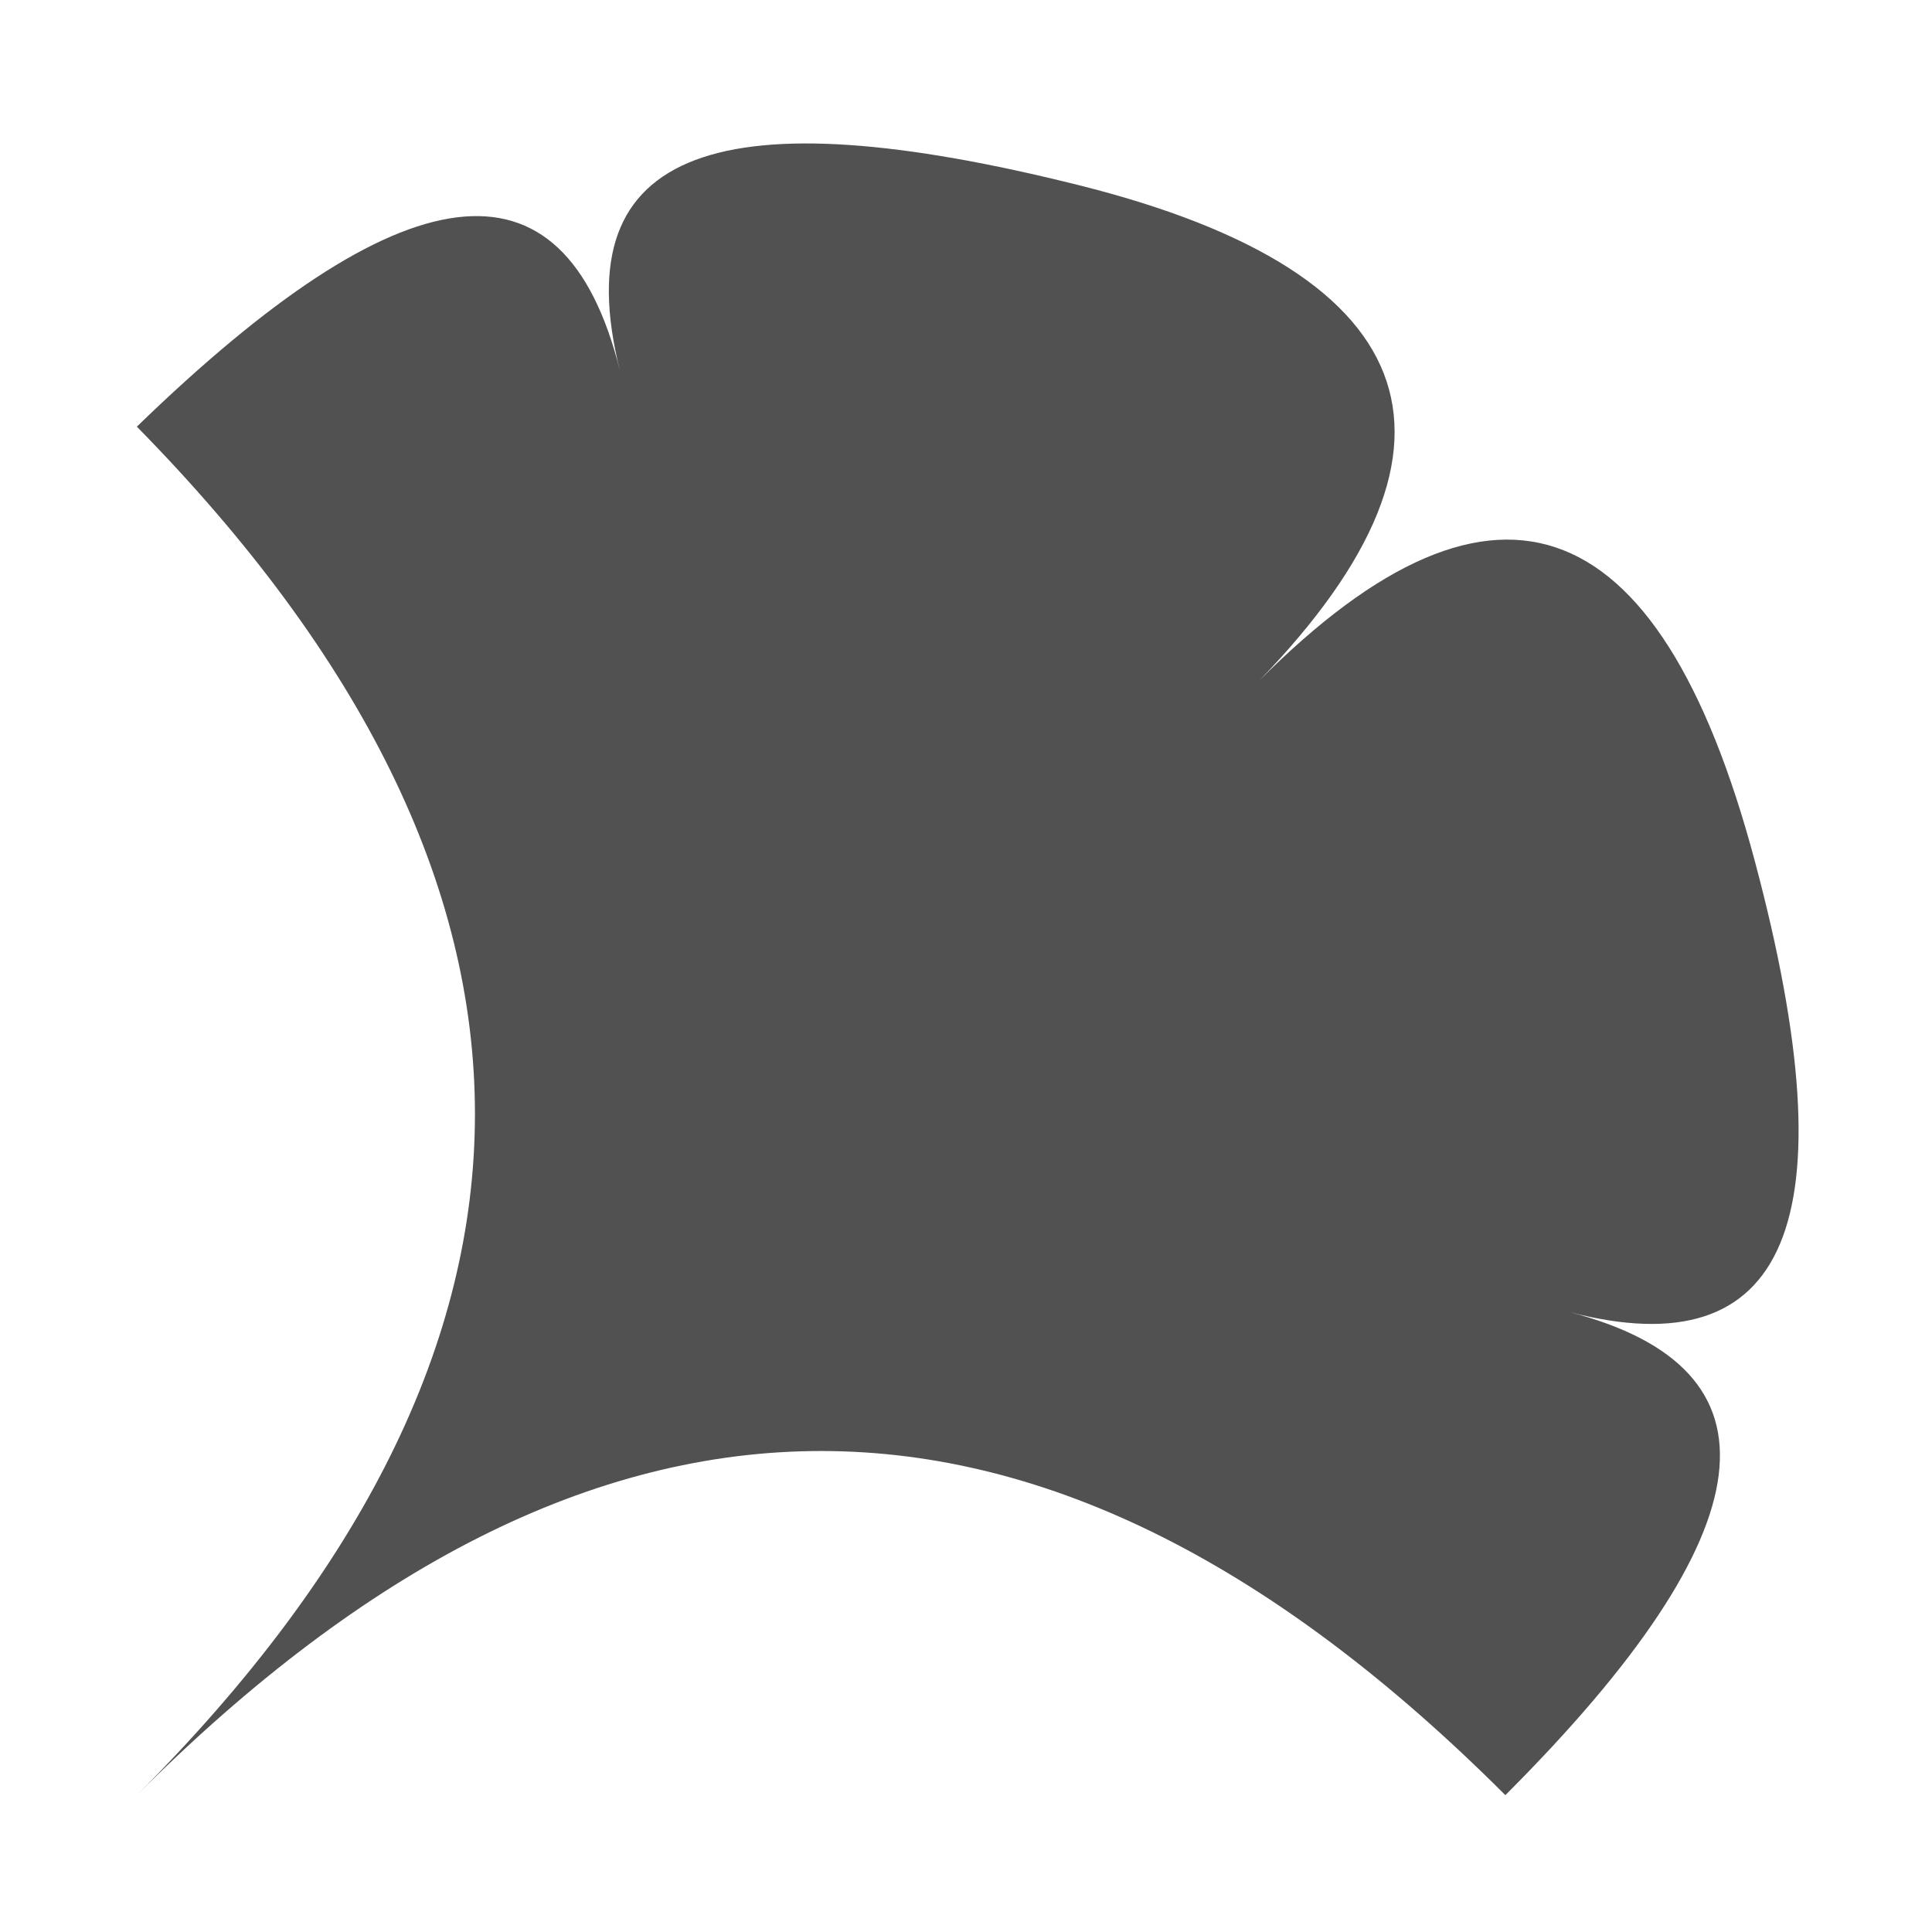
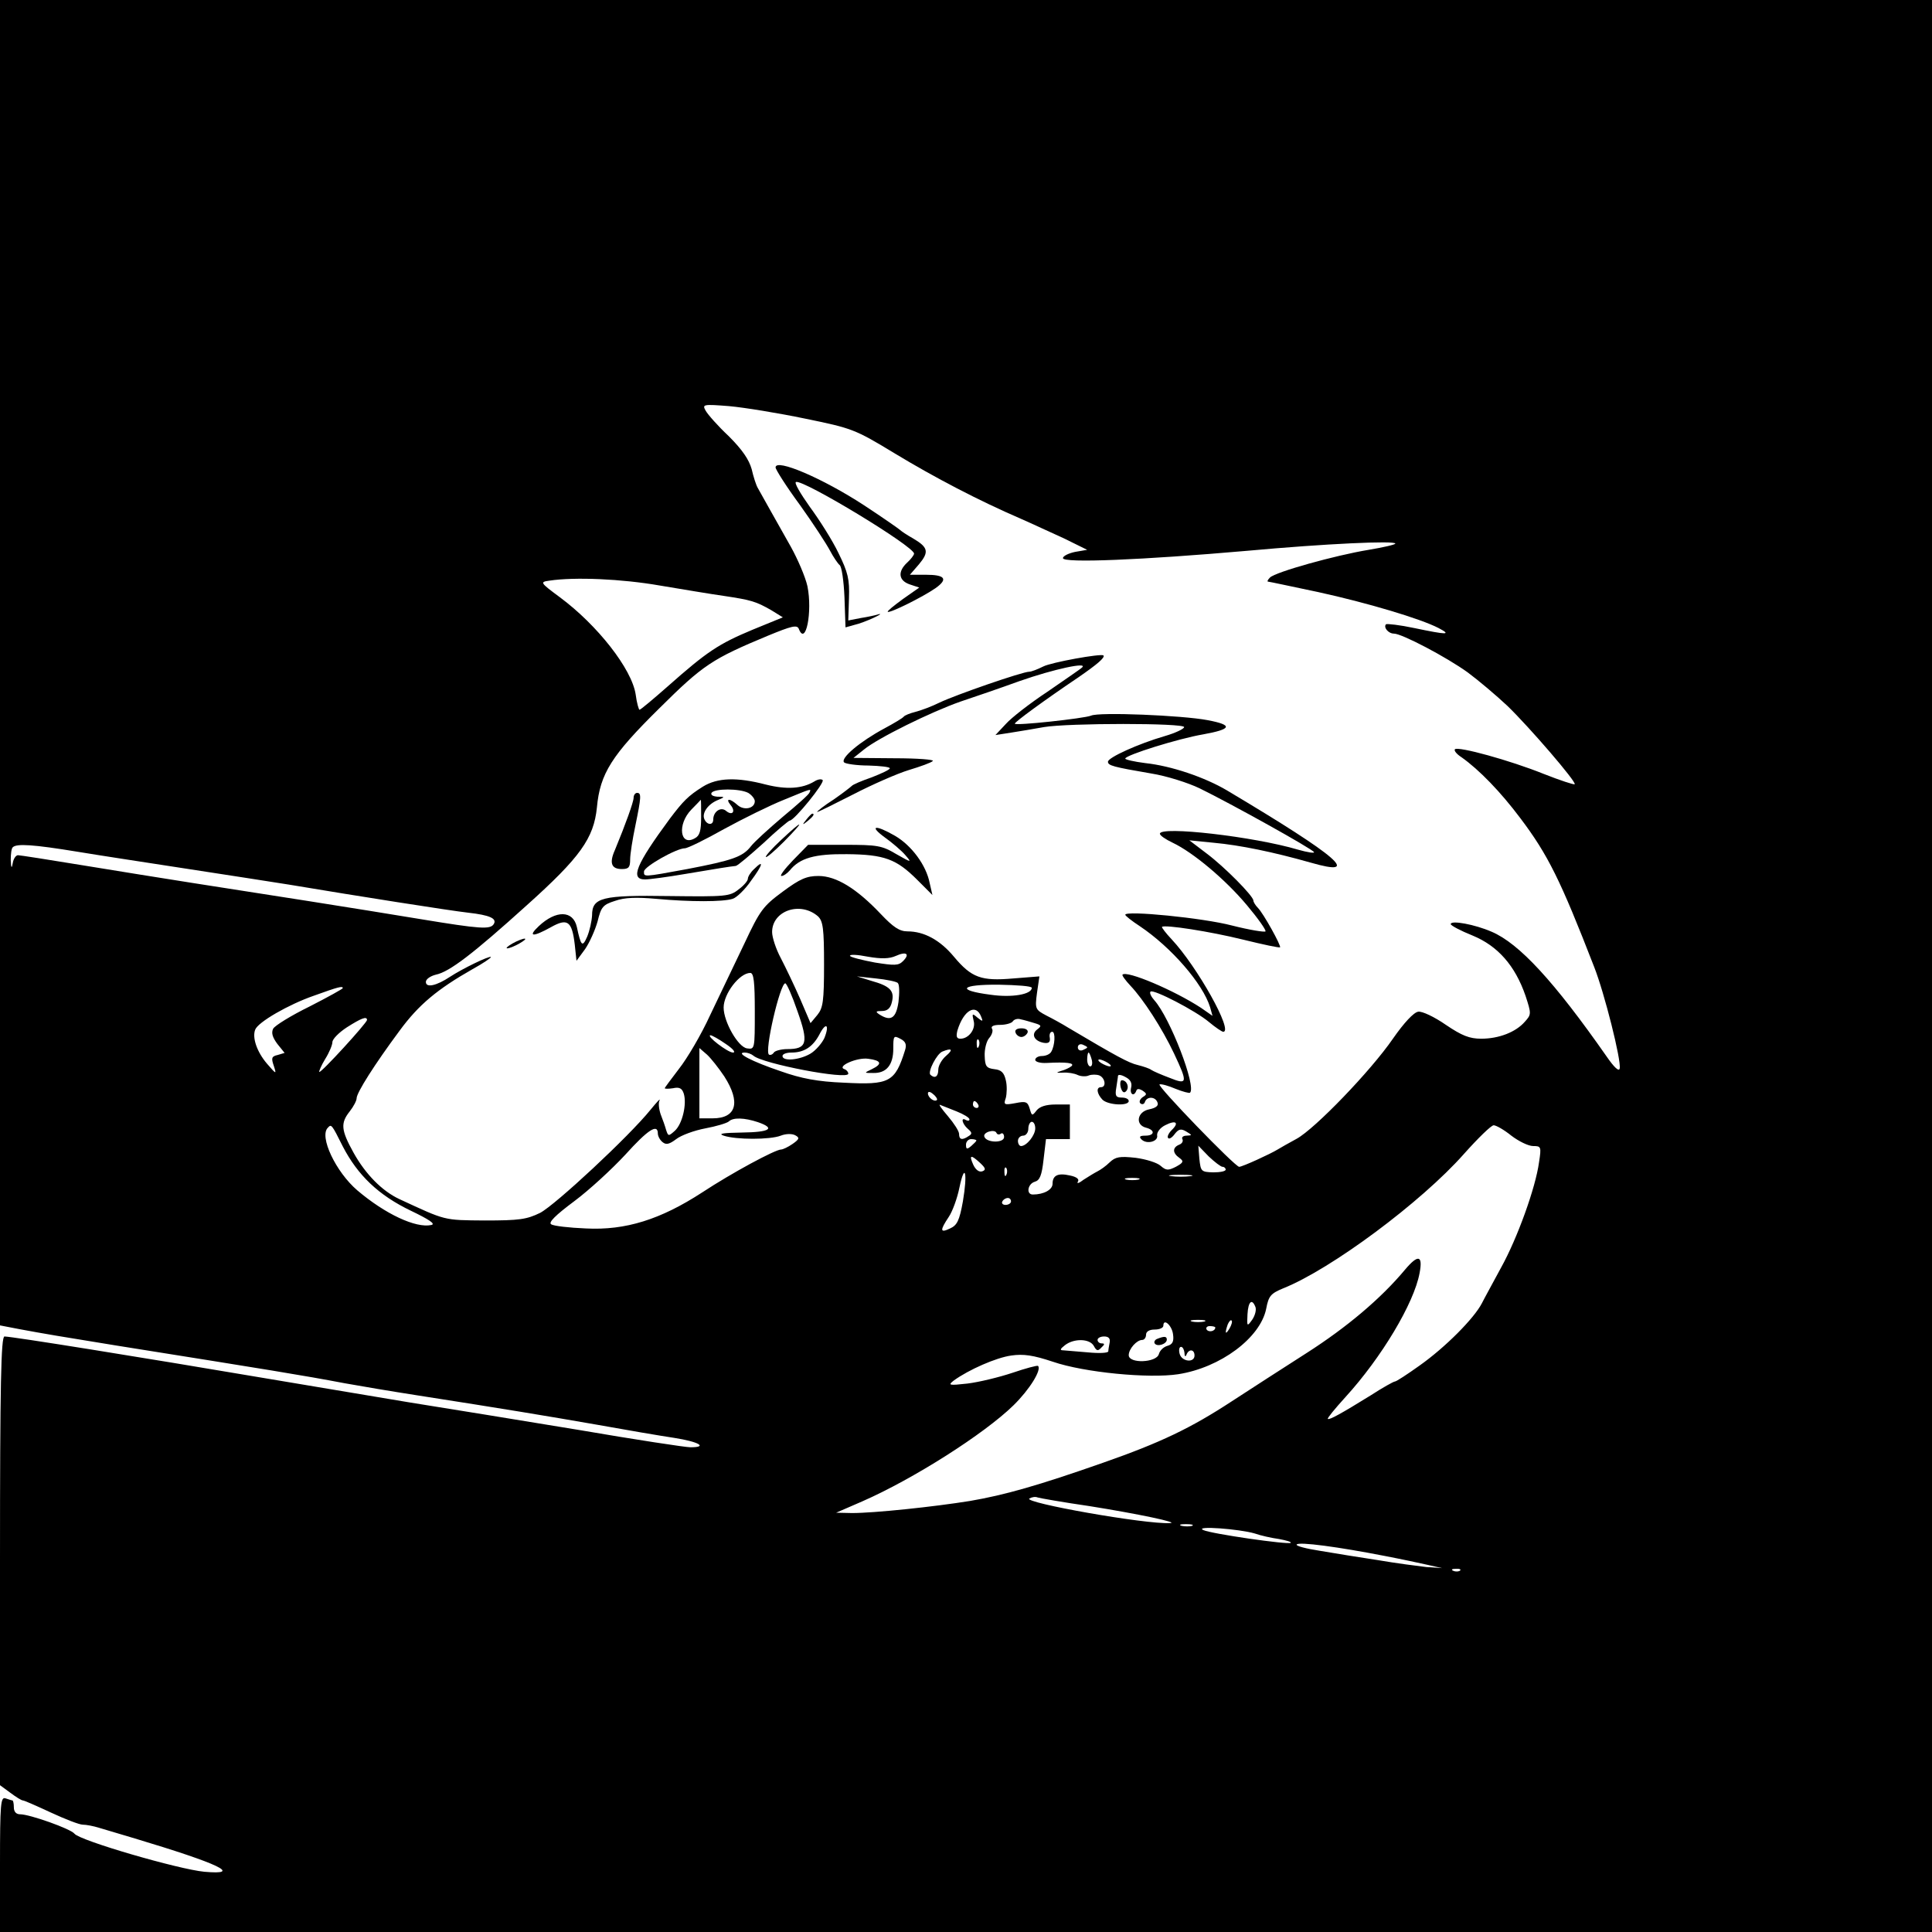
- <svg xmlns="http://www.w3.org/2000/svg" version="1.1" x="0px" y="0px" width="24px" height="24px" viewBox="0 0 24 24">
-   <style type="text/css">
- 	.st0{fill:#515151;}
- </style>
-   <path class="st0" d="M1.7,22.3c5.7-5.7,11.3-5.7,17,0c3.3-3.3,3.5-5.3,0.8-6c2.7,0.7,3.5-1.1,2.3-5.6s-3.3-5.2-6.3-2.1  c3-3,2.3-5.2-2.1-6.3S7,1.8,7.7,4.6C7,1.8,5,2.1,1.7,5.3C7.3,11,7.3,16.7,1.7,22.3" />
+ <svg xmlns="http://www.w3.org/2000/svg" version="1.0" width="558pt" height="558pt" viewBox="0 0 558 558" preserveAspectRatio="xMidYMid meet">
+   <g transform="translate(0,558) scale(0.1,-0.1)" fill="#000000" stroke="none">
+     <path d="M0 3666 l0 -1914 57 -11 c64 -12 129 -23 278 -47 439 -70 539 -86 660 -109 44 -8 139 -24 210 -35 250 -39 371 -59 520 -85 83 -15 183 -32 223 -38 70 -11 98 -27 46 -27 -14 0 -159 22 -322 50 -164 27 -385 63 -492 80 -107 18 -287 48 -400 67 -384 65 -740 122 -767 123 -10 0 -13 -136 -13 -648 l0 -648 30 -22 c16 -12 32 -22 36 -22 4 0 40 -16 81 -35 41 -19 82 -35 92 -35 10 0 31 -4 47 -9 16 -5 63 -19 104 -31 243 -73 313 -106 200 -96 -74 7 -360 90 -375 110 -11 14 -129 56 -157 56 -11 0 -18 7 -18 20 0 11 -2 20 -4 20 -2 0 -11 3 -20 6 -14 5 -16 -15 -16 -190 l0 -196 2790 0 2790 0 0 2790 0 2790 -2790 0 -2790 0 0 -1914z m2325 705 c136 -28 143 -30 260 -101 114 -69 242 -136 365 -189 30 -13 85 -39 123 -56 l67 -33 -35 -6 c-19 -4 -35 -12 -35 -18 0 -15 232 -5 530 21 230 21 430 30 430 21 0 -3 -35 -11 -77 -18 -97 -16 -269 -64 -285 -80 -7 -7 -9 -12 -5 -12 3 0 68 -14 144 -30 142 -31 296 -77 348 -104 38 -20 26 -20 -70 0 -42 9 -79 13 -82 11 -8 -9 7 -27 23 -27 23 0 152 -68 213 -112 31 -23 82 -66 115 -97 64 -62 200 -220 194 -226 -2 -2 -42 11 -90 30 -97 39 -246 80 -256 71 -3 -4 5 -14 19 -23 51 -36 113 -100 170 -176 80 -106 116 -179 213 -429 30 -76 79 -271 74 -294 -2 -10 -16 3 -38 35 -151 216 -252 326 -332 360 -48 21 -118 34 -118 22 0 -4 28 -19 63 -33 73 -30 123 -87 153 -174 17 -52 17 -54 -2 -75 -26 -30 -75 -49 -126 -49 -34 0 -56 9 -102 40 -33 23 -69 40 -80 38 -13 -2 -41 -32 -73 -78 -64 -93 -225 -260 -278 -289 -22 -12 -47 -26 -55 -31 -21 -13 -102 -50 -111 -50 -12 0 -239 235 -230 238 5 2 26 -4 47 -13 20 -8 39 -13 41 -11 19 18 -58 217 -103 267 -9 10 -15 22 -11 25 8 8 130 -55 169 -88 18 -15 37 -28 41 -28 30 0 -75 188 -149 267 -17 18 -29 34 -28 36 8 7 138 -13 235 -37 57 -14 104 -24 106 -22 4 4 -48 98 -64 114 -7 7 -13 17 -13 21 0 13 -83 97 -135 136 l-50 38 70 -7 c77 -7 173 -27 279 -57 152 -44 84 15 -240 208 -64 38 -161 71 -236 79 -32 4 -58 10 -58 13 0 10 154 58 225 70 83 15 87 27 13 41 -73 14 -315 24 -337 13 -20 -8 -221 -30 -220 -23 0 5 86 68 184 134 55 38 77 57 72 63 -7 6 -151 -20 -174 -32 -16 -8 -34 -15 -40 -15 -20 0 -213 -67 -259 -89 -22 -11 -54 -23 -70 -27 -16 -4 -31 -10 -34 -14 -3 -4 -28 -19 -56 -34 -69 -37 -128 -86 -116 -98 4 -4 36 -9 70 -9 34 -1 62 -4 62 -8 0 -4 -24 -15 -52 -26 -29 -10 -55 -21 -58 -25 -3 -3 -26 -21 -52 -39 -27 -17 -48 -34 -48 -36 0 -2 46 21 103 50 56 29 129 61 162 71 33 10 64 21 69 26 6 4 -44 8 -110 8 l-119 1 30 24 c40 33 194 109 280 139 39 13 115 39 170 59 100 35 199 56 180 39 -5 -5 -51 -36 -100 -70 -50 -33 -104 -75 -120 -93 l-30 -32 45 7 c25 4 68 11 95 16 71 12 405 12 405 0 0 -5 -25 -17 -56 -26 -76 -22 -164 -62 -164 -74 0 -11 14 -15 125 -34 44 -7 107 -27 140 -43 90 -44 324 -174 330 -184 3 -4 -18 -1 -46 7 -128 38 -399 69 -399 46 0 -5 16 -16 37 -26 59 -28 152 -106 214 -180 32 -38 56 -72 54 -76 -2 -3 -46 4 -97 17 -84 22 -308 44 -308 31 0 -3 19 -18 42 -33 91 -61 182 -166 203 -234 l7 -25 -33 23 c-78 51 -215 109 -227 96 -2 -2 8 -16 23 -32 37 -39 91 -122 126 -196 40 -85 39 -91 -13 -70 -24 9 -47 19 -53 23 -5 4 -23 10 -39 14 -26 6 -61 25 -201 108 -16 10 -45 26 -63 35 -32 17 -33 19 -27 65 l7 48 -76 -6 c-92 -8 -120 2 -171 63 -40 48 -86 73 -134 73 -23 0 -41 12 -77 50 -70 74 -129 110 -180 110 -34 0 -53 -8 -103 -45 -57 -42 -66 -54 -111 -150 -28 -58 -72 -151 -99 -207 -26 -57 -67 -126 -90 -155 -22 -29 -41 -54 -41 -56 0 -2 11 -2 24 0 18 4 26 0 31 -16 9 -30 -4 -87 -26 -107 -18 -16 -19 -16 -25 2 -3 11 -10 31 -16 46 -5 15 -7 33 -3 40 3 7 -8 -5 -26 -27 -62 -77 -275 -275 -319 -298 -39 -19 -60 -22 -160 -22 -120 1 -111 -1 -247 62 -49 23 -97 71 -132 134 -36 65 -38 85 -11 119 11 14 20 31 20 38 0 16 52 98 124 195 55 75 109 120 211 178 31 17 54 33 53 35 -5 4 -83 -34 -118 -57 -39 -26 -70 -33 -70 -15 0 8 13 17 29 21 39 8 107 60 262 200 155 139 194 194 203 283 9 98 43 151 181 287 126 125 152 142 313 209 68 28 84 32 89 20 20 -52 40 49 25 123 -6 27 -28 78 -48 114 -41 73 -83 147 -95 169 -5 8 -13 33 -18 55 -8 28 -27 56 -66 95 -31 29 -61 63 -67 74 -10 18 -8 19 68 13 44 -4 142 -20 219 -36z m-420 -482 c66 -11 149 -25 185 -30 80 -12 93 -16 137 -41 l34 -21 -88 -36 c-98 -41 -131 -63 -244 -163 -42 -37 -79 -68 -82 -68 -2 0 -8 20 -11 44 -11 74 -111 201 -219 281 -58 43 -58 44 -30 48 73 11 209 5 318 -14z m-1681 -769 c66 -11 211 -33 321 -50 110 -17 241 -37 290 -45 197 -33 464 -75 517 -81 63 -7 84 -17 74 -33 -10 -16 -39 -14 -209 14 -181 30 -468 75 -662 105 -77 12 -219 35 -317 51 -97 16 -181 29 -186 29 -6 0 -13 -10 -15 -22 -3 -18 -5 -16 -6 8 0 17 2 34 6 37 11 11 59 8 187 -13z m2139 -187 c14 -14 17 -35 17 -138 0 -107 -3 -126 -19 -146 l-20 -24 -30 70 c-17 39 -42 91 -56 118 -14 26 -25 60 -25 75 0 62 82 90 133 45z m224 -114 c31 14 42 6 21 -15 -13 -13 -24 -13 -81 -4 -37 7 -69 15 -72 19 -2 5 21 4 51 -2 40 -7 63 -6 81 2z m-407 -160 c0 -109 0 -110 -22 -107 -26 3 -68 77 -68 118 0 40 46 100 77 100 10 0 13 -26 13 -111z m413 82 c5 -5 5 -29 2 -55 -7 -47 -22 -57 -55 -36 -12 8 -11 10 7 10 16 0 25 8 29 26 8 32 -5 46 -59 61 l-42 13 55 -6 c30 -3 59 -9 63 -13z m-290 -81 c33 -92 28 -110 -29 -110 -18 0 -36 -5 -39 -10 -4 -6 -10 -8 -14 -6 -14 9 32 206 47 206 4 0 20 -36 35 -80z m677 67 c0 -19 -57 -29 -119 -20 -101 13 -87 30 24 29 52 -1 95 -4 95 -9z m-1990 -1 c0 -2 -43 -26 -96 -53 -53 -26 -100 -55 -105 -64 -6 -12 -2 -25 12 -44 l21 -26 -20 -6 c-18 -4 -19 -9 -11 -32 8 -25 7 -24 -20 7 -29 34 -43 75 -34 98 8 22 97 73 169 98 72 26 84 29 84 22z m1844 -83 c6 -14 4 -14 -11 -2 -15 13 -16 12 -11 -9 7 -24 -14 -52 -38 -52 -11 0 -13 6 -9 23 18 60 54 80 69 40z m-1774 -9 c0 -8 -133 -154 -138 -150 -1 2 6 19 17 37 12 19 21 41 21 49 0 9 19 28 42 43 41 26 58 33 58 21z m1928 -9 c20 -6 21 -8 8 -18 -19 -14 -9 -34 19 -39 14 -2 19 2 17 15 -2 9 1 17 7 17 10 0 8 -40 -3 -58 -4 -7 -16 -12 -27 -12 -10 0 -19 -5 -19 -11 0 -6 15 -10 33 -9 58 3 81 0 72 -9 -6 -5 -19 -11 -30 -14 -16 -5 -15 -6 5 -5 14 1 33 -2 43 -7 9 -4 24 -5 32 -1 8 3 22 3 30 0 17 -7 21 -34 5 -34 -15 0 -12 -19 4 -36 16 -16 76 -19 76 -4 0 6 -9 10 -20 10 -17 0 -20 5 -16 28 2 15 5 31 5 35 1 4 10 3 22 -4 14 -7 19 -17 16 -30 -5 -19 8 -28 15 -9 2 6 8 6 18 0 13 -9 13 -11 0 -19 -8 -6 -11 -14 -6 -18 5 -4 11 -2 13 5 6 16 30 15 36 -2 4 -9 -4 -16 -24 -20 -35 -7 -41 -45 -9 -53 27 -7 25 -23 -2 -23 -16 0 -19 -3 -11 -11 15 -15 49 -6 45 12 -1 9 9 22 23 29 31 16 42 8 19 -14 -9 -9 -14 -20 -10 -23 3 -4 12 2 19 12 11 14 18 16 33 7 18 -11 18 -11 1 -12 -10 0 -15 -5 -12 -10 3 -6 -1 -13 -9 -16 -20 -8 -20 -24 0 -38 14 -10 12 -14 -10 -26 -22 -11 -28 -11 -44 3 -10 9 -42 19 -72 23 -46 5 -58 3 -75 -13 -11 -11 -27 -22 -35 -26 -8 -4 -26 -15 -40 -24 -13 -10 -21 -13 -17 -6 5 7 -3 14 -23 18 -35 8 -50 0 -50 -24 0 -17 -25 -31 -57 -31 -20 0 -15 31 6 37 14 4 20 18 25 64 l7 59 34 0 35 0 0 50 0 50 -41 0 c-28 0 -46 -6 -55 -17 -13 -17 -14 -16 -20 5 -6 20 -11 22 -41 16 -33 -6 -35 -5 -28 15 3 12 4 35 0 51 -5 22 -13 30 -33 32 -23 3 -27 8 -28 38 -1 19 5 43 13 52 8 9 12 22 8 27 -4 7 5 11 24 11 16 0 33 5 36 10 4 6 14 9 23 6 10 -2 27 -7 40 -11z m-607 -43 c-7 -15 -25 -36 -40 -45 -32 -19 -81 -23 -81 -7 0 6 12 10 26 10 36 0 61 16 80 51 19 38 31 31 15 -9z m-285 -17 c21 -14 30 -25 21 -25 -15 0 -79 49 -65 50 4 0 24 -11 44 -25z m518 -18 c-29 -93 -45 -101 -177 -94 -75 3 -123 12 -182 33 -83 28 -133 54 -104 54 8 0 19 -4 25 -9 25 -23 274 -71 274 -52 0 5 -5 11 -11 13 -24 8 37 35 69 30 38 -5 41 -15 10 -30 -23 -11 -23 -11 4 -11 38 -1 58 23 58 70 0 37 1 39 20 29 16 -8 19 -17 14 -33z m213 11 c-3 -8 -6 -5 -6 6 -1 11 2 17 5 13 3 -3 4 -12 1 -19z m313 -3 c0 -2 -6 -5 -13 -8 -8 -3 -14 1 -14 8 0 7 6 11 14 8 7 -3 13 -6 13 -8z m-1048 -84 c48 -75 35 -121 -34 -121 l-38 0 0 102 0 101 22 -19 c11 -10 34 -39 50 -63z m641 60 c-13 -11 -23 -29 -23 -40 0 -21 -10 -27 -23 -15 -8 9 19 61 35 67 27 11 32 6 11 -12z m420 -11 c3 -11 1 -20 -4 -20 -5 0 -9 9 -9 20 0 11 2 20 4 20 2 0 6 -9 9 -20z m47 -10 c8 -5 11 -10 5 -10 -5 0 -17 5 -25 10 -8 5 -10 10 -5 10 6 0 17 -5 25 -10z m-494 -107 c-7 -7 -26 7 -26 19 0 6 6 6 15 -2 9 -7 13 -15 11 -17z m119 -13 c3 -5 1 -10 -4 -10 -6 0 -11 5 -11 10 0 6 2 10 4 10 3 0 8 -4 11 -10z m-62 -20 c20 -8 37 -18 37 -23 0 -4 -4 -5 -10 -2 -16 10 -11 -11 5 -25 13 -11 13 -15 3 -21 -19 -13 -28 -11 -28 6 0 8 -15 31 -32 51 -18 21 -28 35 -23 33 6 -2 27 -11 48 -19z m-574 -31 c52 -18 35 -29 -46 -30 -55 -1 -70 -3 -53 -9 36 -12 134 -12 165 0 15 6 33 6 42 1 13 -7 12 -11 -8 -25 -13 -9 -28 -16 -33 -16 -17 0 -143 -68 -228 -124 -120 -78 -221 -110 -336 -104 -48 2 -93 7 -100 12 -9 5 12 26 67 67 43 32 109 93 147 134 65 72 94 91 94 61 0 -7 6 -19 14 -25 10 -8 19 -6 39 9 14 11 52 25 84 31 32 6 62 15 68 20 12 12 45 11 84 -2z m801 -18 c0 -20 -25 -51 -41 -51 -5 0 -9 7 -9 15 0 8 7 15 15 15 8 0 15 9 15 20 0 11 5 20 10 20 6 0 10 -9 10 -19z m-2000 -52 c43 -83 103 -141 197 -186 52 -25 72 -38 59 -41 -45 -10 -134 32 -214 100 -62 53 -111 156 -85 181 10 11 11 10 43 -54z m3375 31 c21 -16 49 -30 63 -30 23 0 24 -2 17 -47 -10 -74 -63 -220 -109 -303 -22 -41 -48 -88 -56 -104 -22 -43 -105 -127 -180 -180 -35 -25 -67 -46 -71 -46 -4 0 -36 -18 -70 -40 -84 -52 -120 -72 -124 -68 -2 2 21 30 51 63 104 114 198 271 214 358 10 52 -4 55 -42 10 -70 -84 -169 -167 -283 -240 -66 -42 -163 -105 -217 -140 -119 -78 -207 -120 -373 -178 -188 -66 -284 -93 -383 -110 -105 -17 -277 -35 -341 -35 l-46 1 76 33 c146 64 351 194 436 277 47 46 82 103 71 114 -2 2 -36 -7 -74 -20 -39 -13 -97 -27 -130 -31 -54 -6 -57 -5 -39 9 43 31 122 66 166 72 35 5 63 1 120 -18 90 -31 277 -49 362 -36 122 19 237 105 254 189 7 37 13 44 49 59 138 55 399 249 522 388 41 46 79 83 86 83 7 0 30 -13 51 -30z m-1474 6 c5 3 9 -2 9 -10 0 -18 -51 -17 -57 1 -5 13 30 23 35 11 2 -5 8 -6 13 -2z m-71 -20 c0 -2 -7 -9 -15 -16 -12 -10 -15 -10 -15 4 0 9 7 16 15 16 8 0 15 -2 15 -4z m711 -76 c5 0 9 -4 9 -8 0 -5 -16 -8 -36 -8 -35 1 -36 3 -40 39 l-3 38 30 -31 c17 -16 35 -30 40 -30z m-700 11 c16 -15 17 -20 6 -24 -9 -3 -19 4 -26 19 -13 29 -7 30 20 5z m76 -33 c-3 -8 -6 -5 -6 6 -1 11 2 17 5 13 3 -3 4 -12 1 -19z m-126 -78 c-10 -56 -17 -69 -37 -78 -29 -14 -30 -6 -4 33 11 16 25 55 31 85 16 76 24 42 10 -40z m657 73 c-16 -2 -40 -2 -55 0 -16 2 -3 4 27 4 30 0 43 -2 28 -4z m-150 -10 c-10 -2 -26 -2 -35 0 -10 3 -2 5 17 5 19 0 27 -2 18 -5z m-368 -63 c0 -5 -7 -10 -16 -10 -8 0 -12 5 -9 10 3 6 10 10 16 10 5 0 9 -4 9 -10z m706 -305 c3 -8 -1 -24 -9 -36 -15 -21 -16 -21 -14 15 2 37 13 47 23 21z m-148 -42 c-10 -2 -26 -2 -35 0 -10 3 -2 5 17 5 19 0 27 -2 18 -5z m73 -20 c-12 -20 -14 -14 -5 12 4 9 9 14 11 11 3 -2 0 -13 -6 -23z m-163 -17 c3 -21 -2 -29 -16 -33 -11 -3 -22 -13 -25 -24 -7 -25 -87 -28 -87 -3 0 18 23 44 39 44 6 0 11 7 11 15 0 9 9 15 25 15 14 0 25 5 25 11 0 23 25 1 28 -25z m122 20 c0 -11 -19 -15 -25 -6 -3 5 1 10 9 10 9 0 16 -2 16 -4z m-305 -43 c-2 -10 -4 -22 -4 -26 -1 -5 -27 -6 -58 -3 -32 3 -64 5 -72 6 -11 0 -9 4 5 15 26 20 71 19 83 -2 8 -15 12 -16 22 -5 10 9 10 12 1 12 -7 0 -12 5 -12 10 0 6 9 10 19 10 13 0 18 -6 16 -17z m216 -30 c0 -11 3 -13 6 -5 7 17 23 15 23 -3 0 -22 -37 -18 -43 5 -3 11 -1 20 4 20 5 0 9 -8 10 -17z m-274 -443 c138 -22 262 -48 232 -49 -70 -4 -425 59 -406 71 7 4 17 6 24 3 6 -2 74 -14 150 -25z m296 -57 c-7 -2 -21 -2 -30 0 -10 3 -4 5 12 5 17 0 24 -2 18 -5z m181 -22 c17 -6 48 -13 70 -16 21 -4 36 -8 34 -11 -7 -6 -230 26 -253 37 -26 13 105 3 149 -10z m376 -65 c47 -9 103 -21 125 -26 l40 -9 -45 3 c-25 3 -88 11 -140 20 -52 8 -128 20 -168 27 -39 6 -70 14 -67 18 5 9 122 -7 255 -33z m217 -42 c-3 -3 -12 -4 -19 -1 -8 3 -5 6 6 6 11 1 17 -2 13 -5z" />
+     <path d="M2240 4230 c0 -6 31 -55 70 -108 38 -53 77 -113 87 -132 10 -19 23 -38 28 -42 6 -4 12 -46 14 -93 l3 -87 25 7 c14 3 40 13 57 21 17 8 23 12 14 10 -9 -3 -33 -8 -52 -11 l-36 -7 2 64 c2 55 -3 75 -30 130 -17 36 -55 96 -83 134 -27 38 -46 70 -40 72 22 7 341 -186 341 -207 0 -4 -9 -16 -20 -26 -28 -26 -25 -52 8 -63 l27 -9 -47 -33 c-26 -19 -46 -35 -44 -37 5 -5 102 43 139 69 36 26 26 38 -29 38 l-46 0 26 30 c30 36 27 49 -17 75 -18 10 -34 21 -37 24 -3 3 -50 36 -105 72 -118 77 -255 136 -255 109z" />
+     <path d="M2030 3308 c-43 -27 -57 -42 -95 -92 -98 -133 -116 -176 -72 -176 12 0 65 7 117 16 95 16 126 21 145 23 6 1 41 31 80 66 38 36 73 65 76 65 13 0 102 110 95 117 -4 4 -15 2 -24 -4 -35 -21 -80 -24 -140 -9 -84 22 -140 20 -182 -6z m131 -18 c10 -6 19 -17 19 -24 0 -21 -31 -28 -50 -11 -22 20 -36 20 -20 0 16 -19 5 -32 -13 -17 -15 13 -37 -2 -37 -25 0 -18 -19 -16 -26 2 -7 18 12 44 41 55 19 8 19 9 -3 9 -13 1 -20 5 -17 11 8 13 81 13 106 0z m177 1 c-1 -5 -36 -36 -77 -70 -40 -34 -82 -72 -92 -85 -24 -31 -54 -41 -184 -66 -130 -24 -125 -23 -125 -7 0 14 94 67 118 67 8 0 59 25 114 56 55 30 132 68 172 84 83 34 79 33 74 21z m-313 -72 c0 -38 -4 -53 -18 -60 -43 -25 -52 40 -10 83 15 15 27 28 27 28 1 0 1 -23 1 -51z" />
+     <path d="M1830 3276 c0 -12 -23 -76 -54 -151 -17 -38 -10 -55 20 -55 20 0 24 5 24 28 0 15 7 59 15 97 17 83 18 95 5 95 -5 0 -10 -6 -10 -14z" />
+     <path d="M2329 3213 c-13 -16 -12 -17 4 -4 16 13 21 21 13 21 -2 0 -10 -8 -17 -17z" />
+     <path d="M2256 3154 c-27 -25 -46 -47 -44 -49 2 -3 26 18 53 45 62 63 56 65 -9 4z" />
+     <path d="M2556 3161 c21 -15 48 -38 59 -51 19 -22 18 -22 -26 3 -42 25 -55 27 -150 27 l-105 0 -44 -45 c-24 -25 -39 -45 -33 -45 6 0 16 7 24 16 29 36 72 48 165 47 108 -1 143 -14 203 -74 l44 -44 -8 35 c-10 51 -52 108 -100 136 -57 33 -77 30 -29 -5z" />
+     <path d="M2178 3070 c-10 -9 -18 -22 -18 -28 0 -6 -12 -20 -27 -31 -25 -20 -37 -21 -198 -19 -197 3 -225 -4 -225 -56 -1 -17 -7 -44 -14 -61 -14 -32 -18 -28 -30 28 -11 48 -60 49 -110 2 -33 -31 -17 -32 35 -3 48 27 61 18 69 -50 l5 -47 25 34 c13 19 29 55 36 80 10 41 15 48 50 59 28 10 62 11 119 6 98 -9 193 -9 221 0 11 3 36 27 53 52 35 47 38 63 9 34z" />
+     <path d="M1480 2855 c-14 -8 -20 -14 -15 -14 6 0 21 6 35 14 14 8 21 14 15 14 -5 0 -21 -6 -35 -14z" />
+     <path d="M2933 2598 c2 -7 10 -13 17 -13 7 0 15 6 18 13 2 7 -5 12 -18 12 -13 0 -20 -5 -17 -12z" />
+     <path d="M3237 2439 c4 -13 9 -17 15 -11 11 11 3 32 -12 32 -4 0 -6 -9 -3 -21z" />
+     <path d="M3342 1713 c-6 -2 -10 -9 -7 -13 7 -11 35 -2 35 11 0 10 -8 10 -28 2z" />
+   </g>
</svg>
